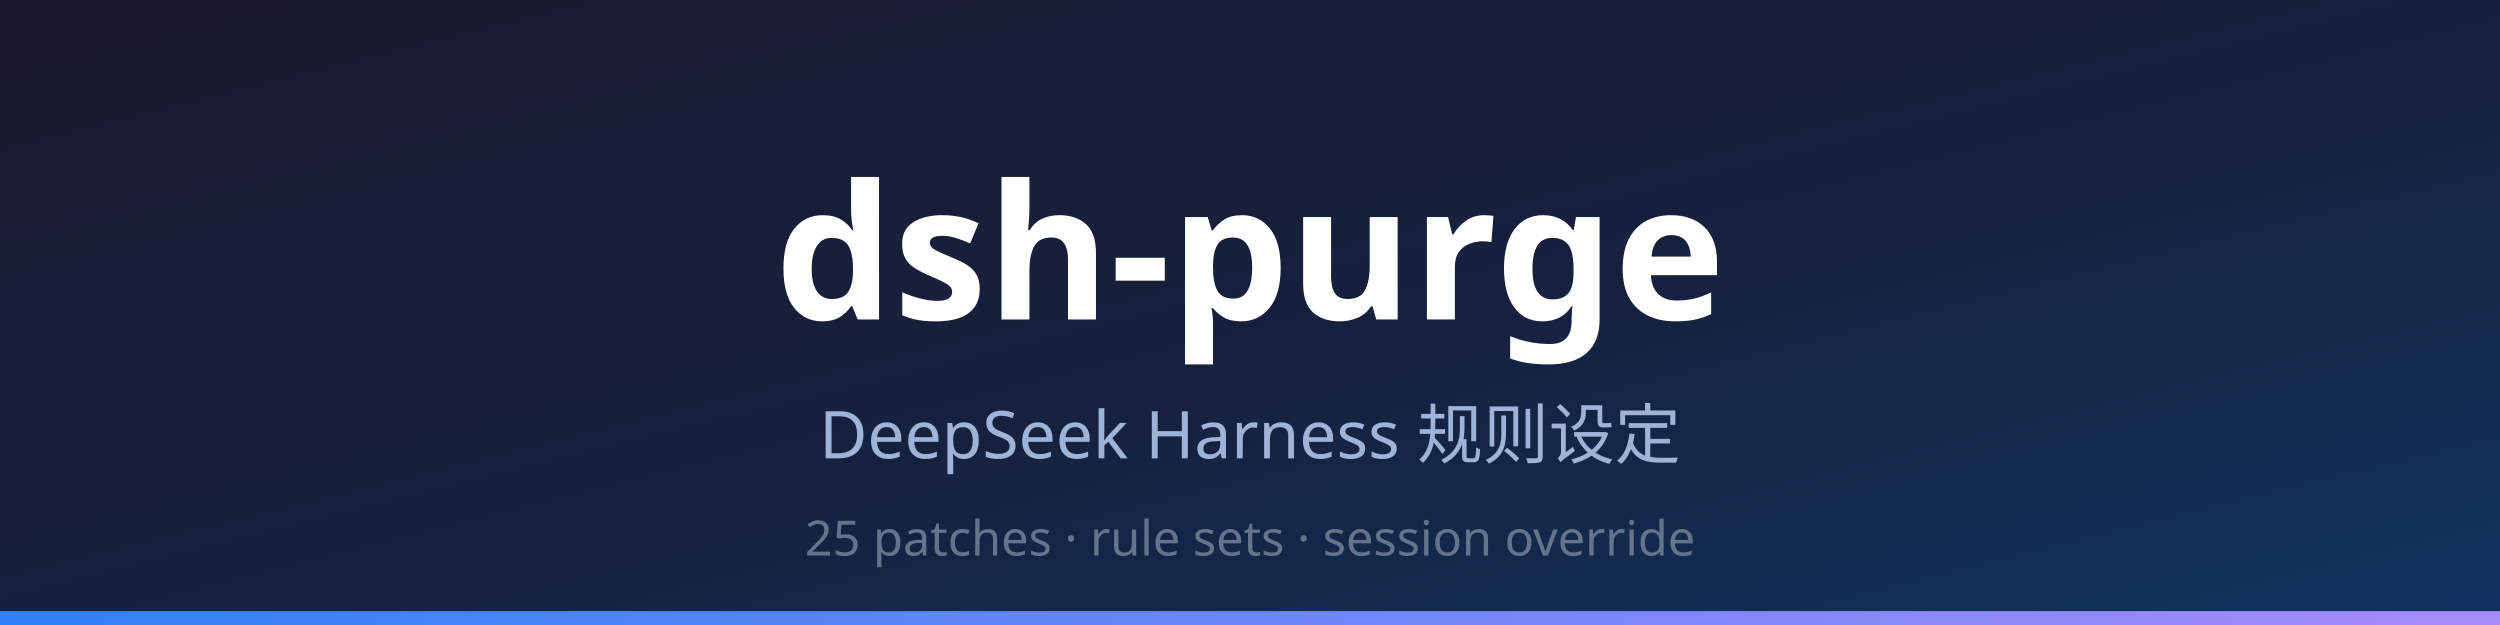
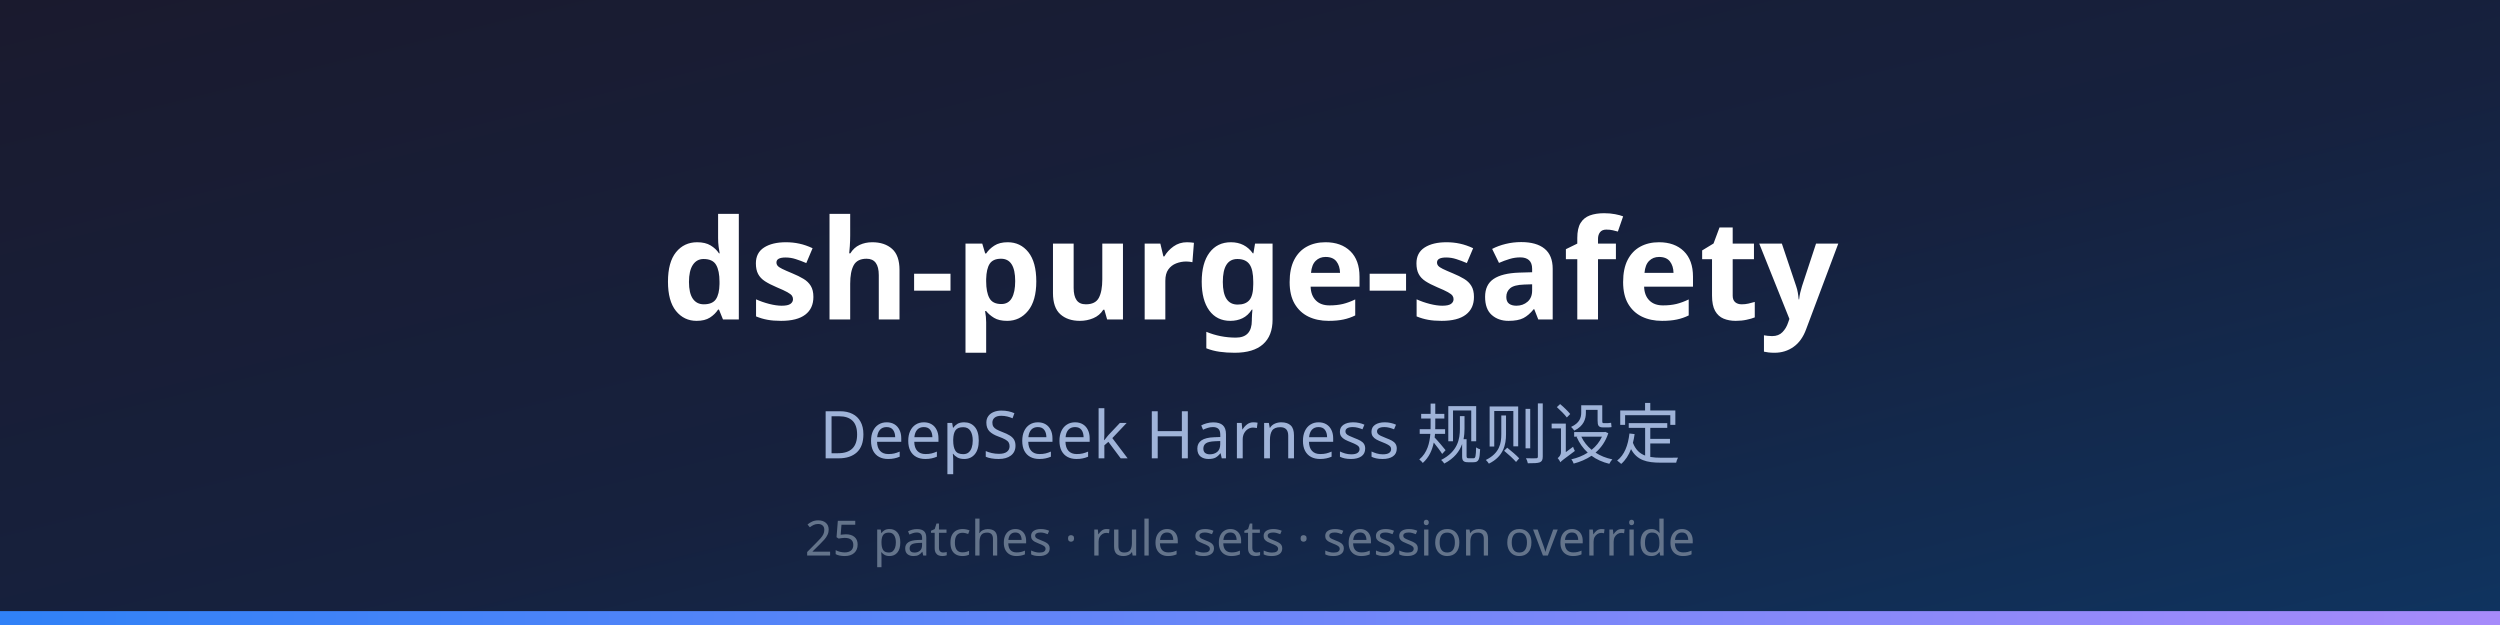
<svg xmlns="http://www.w3.org/2000/svg" width="720" height="180" viewBox="0 0 720 180">
  <defs>
    <linearGradient id="bg" x1="0" y1="0" x2="1" y2="1">
      <stop offset="0%" stop-color="#1a1a2e" />
      <stop offset="55%" stop-color="#16213e" />
      <stop offset="100%" stop-color="#0f3460" />
    </linearGradient>
    <linearGradient id="accent" x1="0" y1="0" x2="1" y2="0">
      <stop offset="0%" stop-color="#2f81f7" />
      <stop offset="100%" stop-color="#a78bfa" />
    </linearGradient>
  </defs>
  <rect width="720" height="180" fill="url(#bg)" />
  <rect x="0" y="176" width="720" height="4" fill="url(#accent)" />
-   <text x="360" y="92" font-family="'Segoe UI', system-ui, sans-serif" font-size="54" font-weight="700" fill="#ffffff" text-anchor="middle">dsh-purge</text>
+   <text x="360" y="92" font-family="'Segoe UI', system-ui, sans-serif" font-size="40" font-weight="700" fill="#ffffff" text-anchor="middle">dsh-purge-safety</text>
  <text x="360" y="132" font-family="'Segoe UI', system-ui, sans-serif" font-size="19" fill="#9fb3d8" text-anchor="middle">DeepSeek Harness 规则设定</text>
  <text x="360" y="160" font-family="'Segoe UI', system-ui, sans-serif" font-size="14" fill="#64748b" text-anchor="middle">25 patches · rule sets · session override</text>
</svg>
